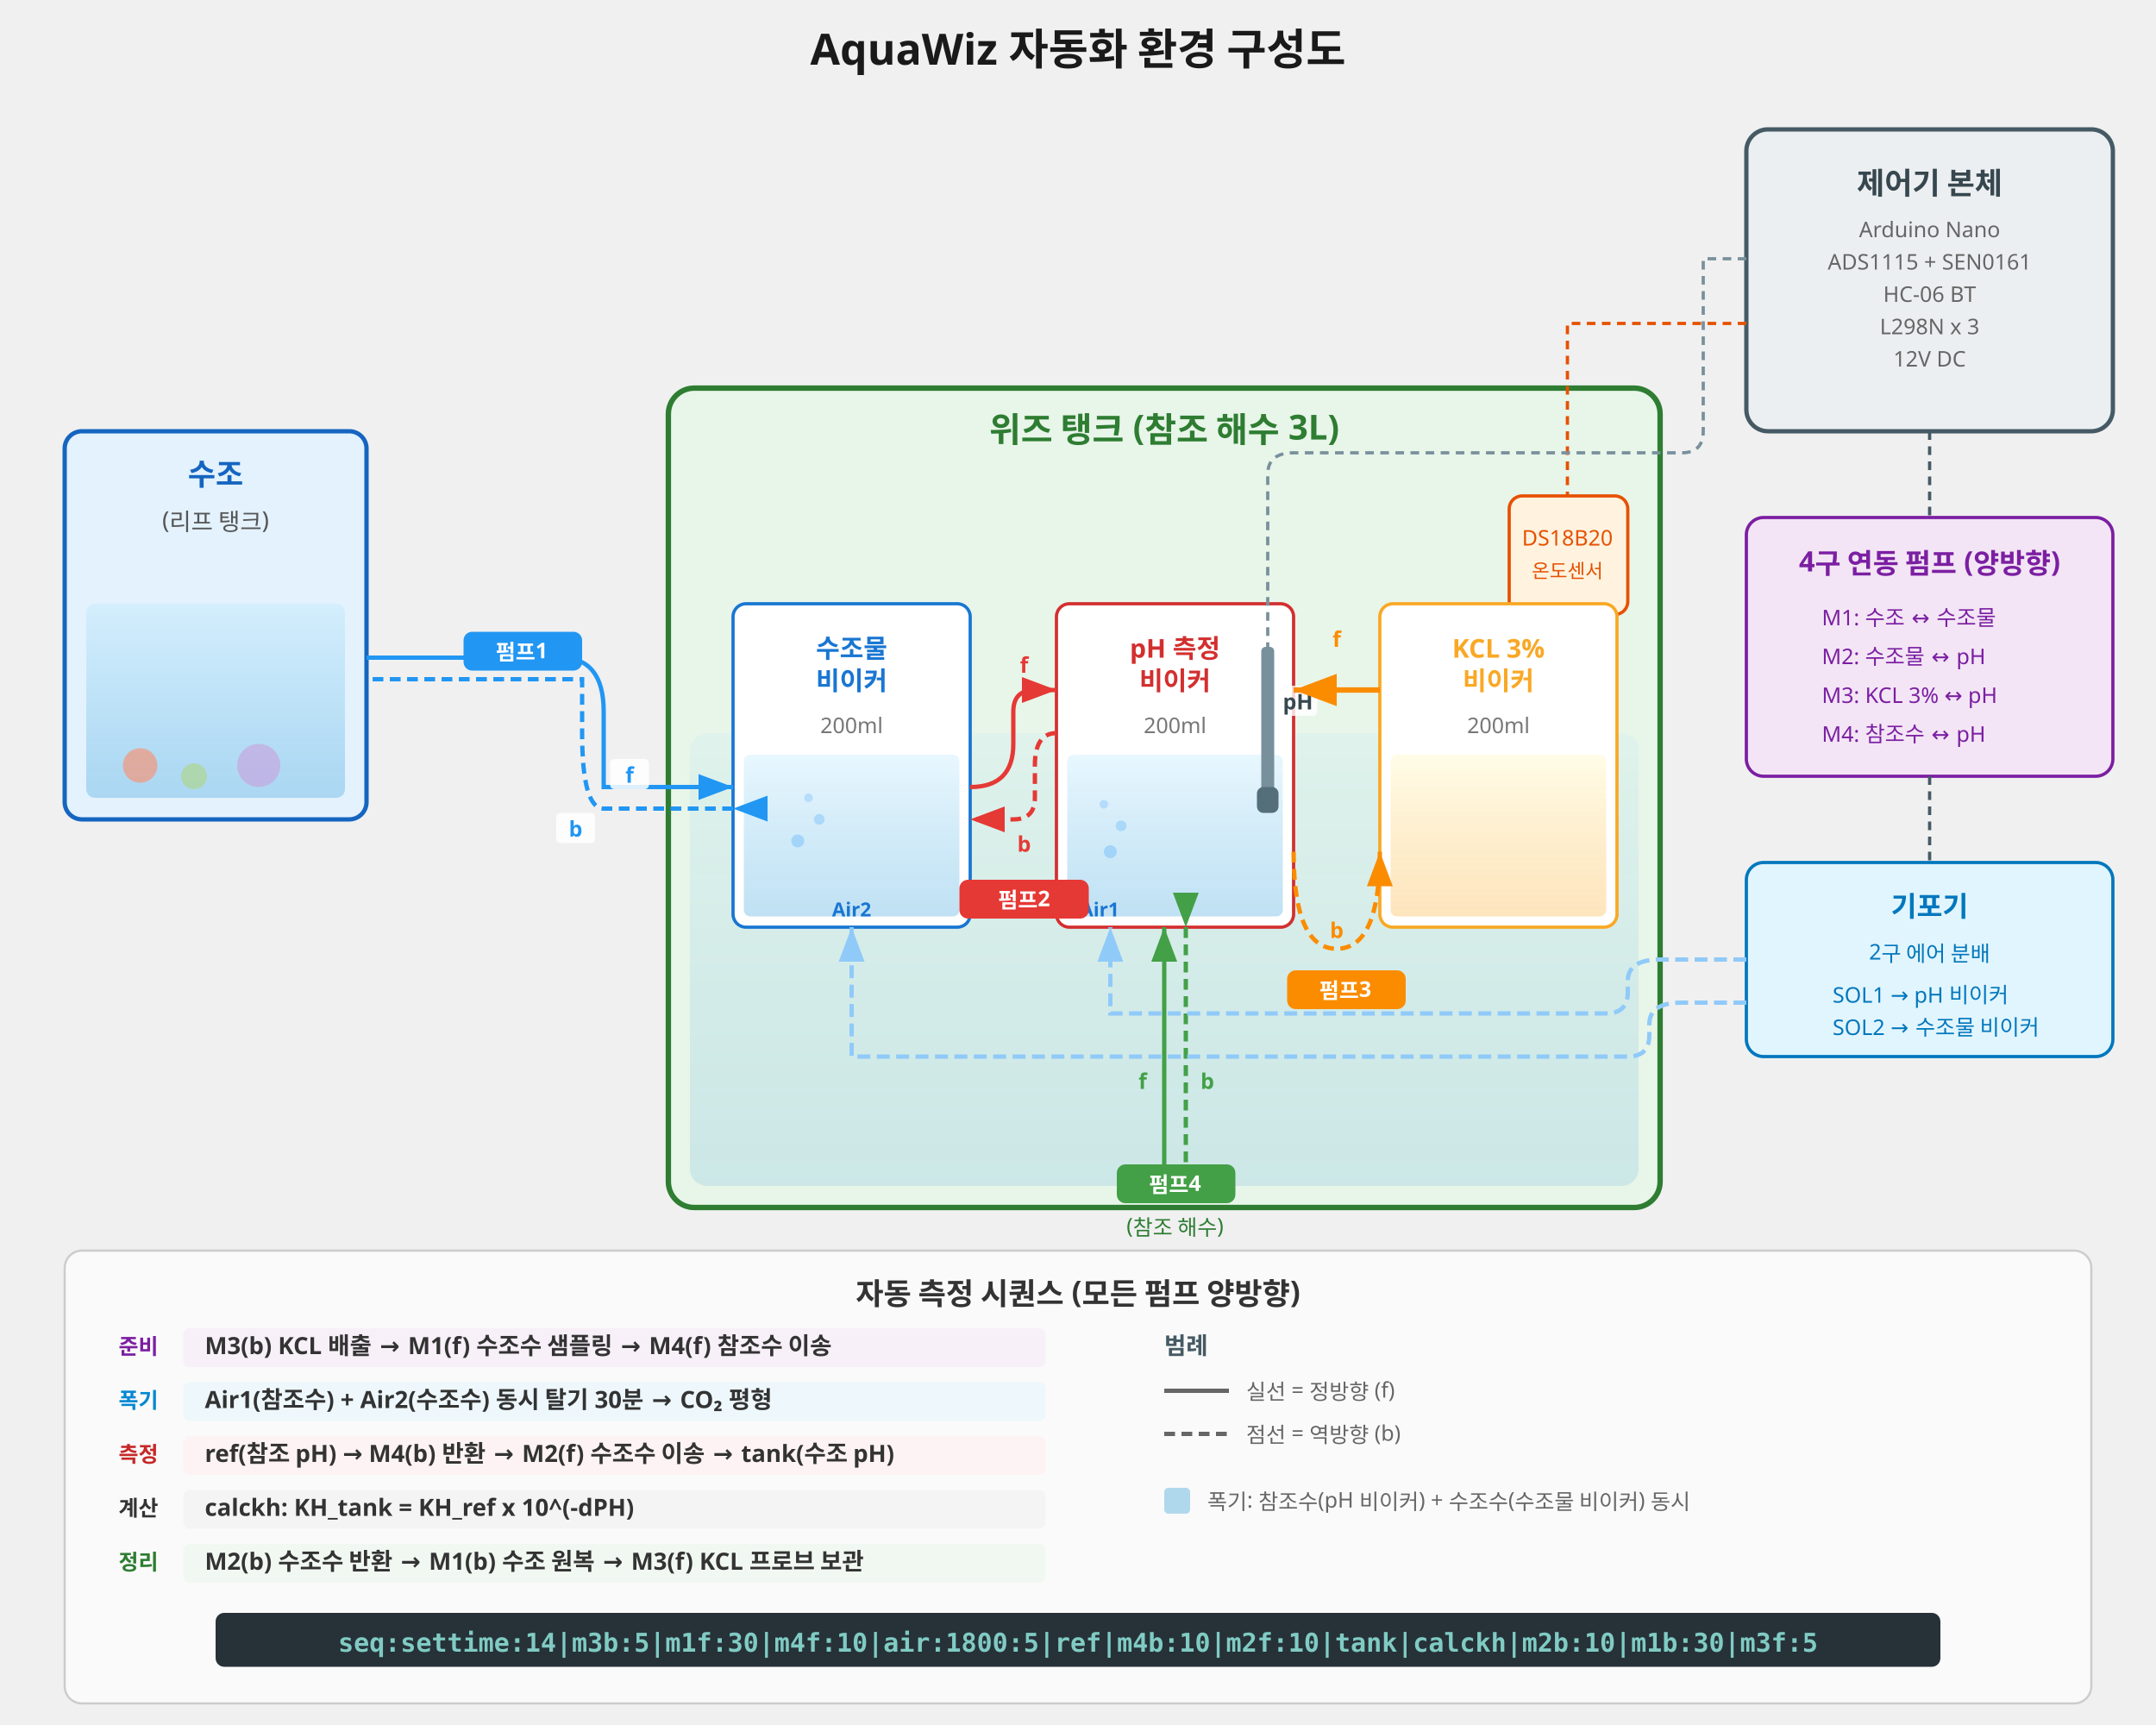
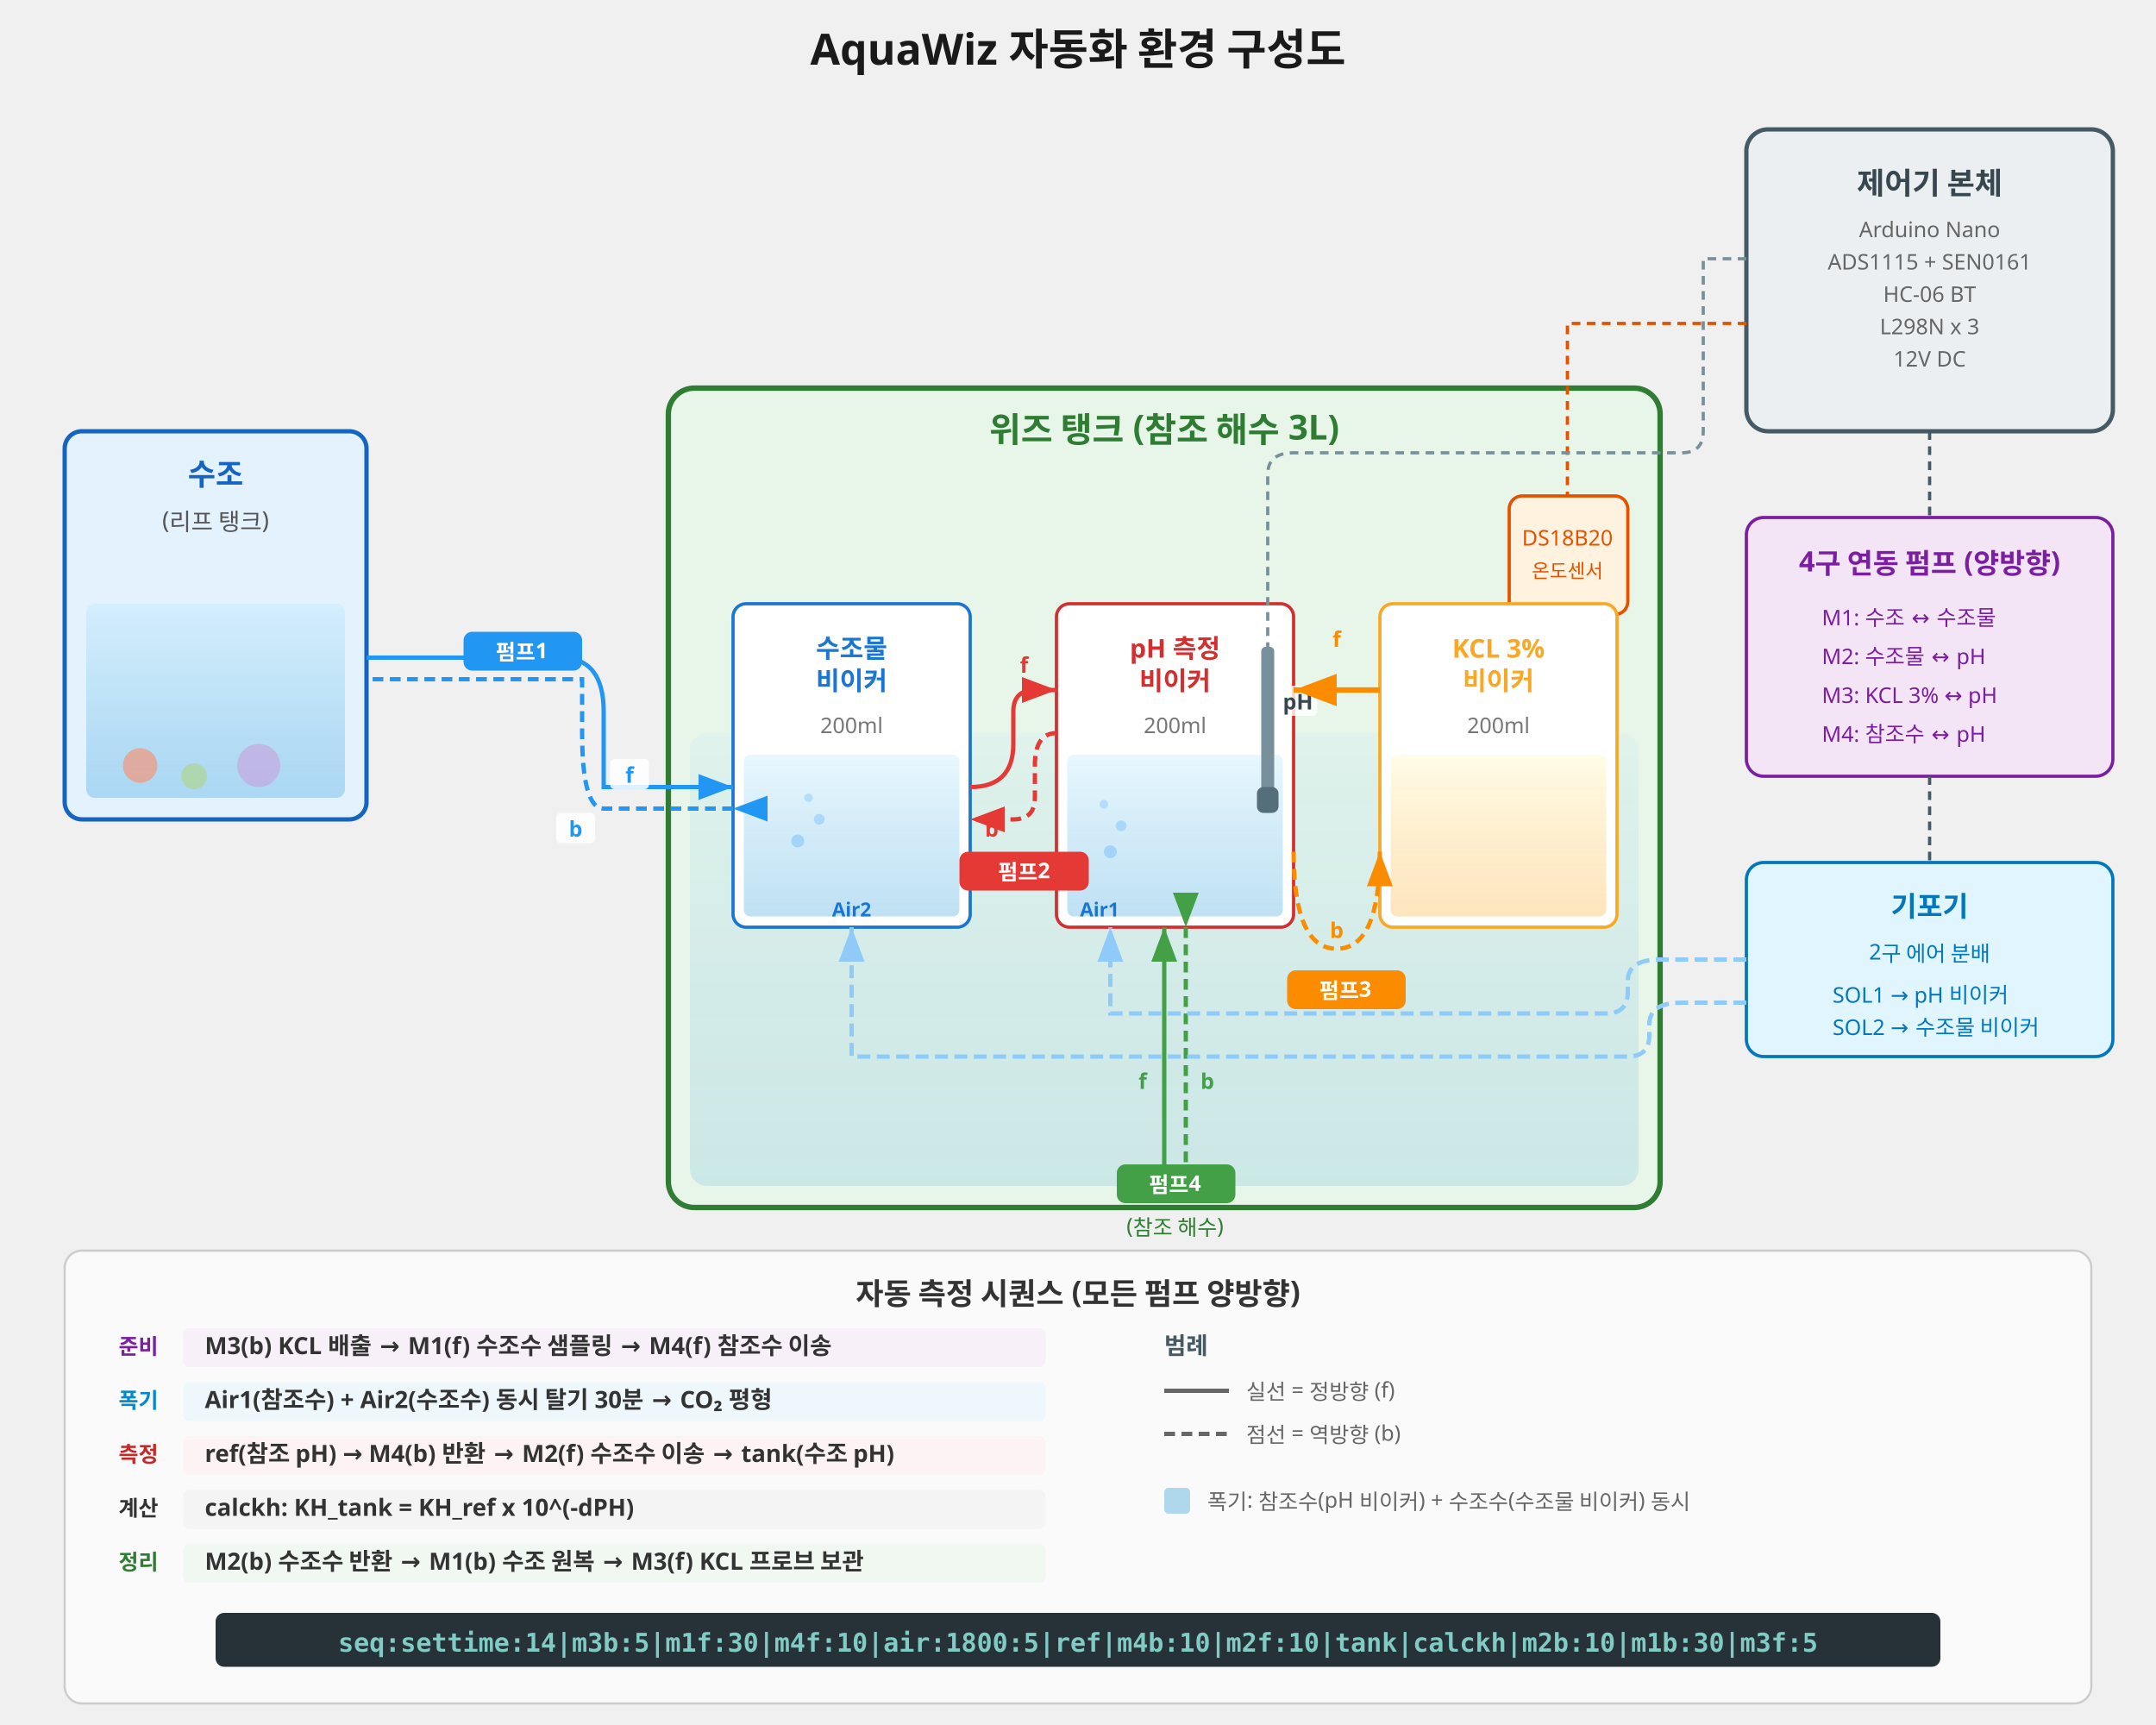
<svg xmlns="http://www.w3.org/2000/svg" viewBox="0 0 1000 800" font-family="'Malgun Gothic', 'Apple SD Gothic Neo', sans-serif" font-size="12">
  <defs>
    <marker id="arrow-blue" markerWidth="8" markerHeight="6" refX="8" refY="3" orient="auto">
      <path d="M0,0 L8,3 L0,6 Z" fill="#2196F3" />
    </marker>
    <marker id="arrow-red" markerWidth="8" markerHeight="6" refX="8" refY="3" orient="auto">
      <path d="M0,0 L8,3 L0,6 Z" fill="#e53935" />
    </marker>
    <marker id="arrow-green" markerWidth="8" markerHeight="6" refX="8" refY="3" orient="auto">
      <path d="M0,0 L8,3 L0,6 Z" fill="#43A047" />
    </marker>
    <marker id="arrow-orange" markerWidth="8" markerHeight="6" refX="8" refY="3" orient="auto">
      <path d="M0,0 L8,3 L0,6 Z" fill="#FB8C00" />
    </marker>
    <marker id="arrow-air" markerWidth="8" markerHeight="6" refX="8" refY="3" orient="auto">
      <path d="M0,0 L8,3 L0,6 Z" fill="#90CAF9" />
    </marker>
    <linearGradient id="water" x1="0" y1="0" x2="0" y2="1">
      <stop offset="0%" stop-color="#B3E5FC" stop-opacity="0.3" />
      <stop offset="100%" stop-color="#0288D1" stop-opacity="0.25" />
    </linearGradient>
    <linearGradient id="kcl" x1="0" y1="0" x2="0" y2="1">
      <stop offset="0%" stop-color="#FFF9C4" stop-opacity="0.4" />
      <stop offset="100%" stop-color="#F9A825" stop-opacity="0.3" />
    </linearGradient>
  </defs>
  <text x="500" y="30" text-anchor="middle" font-size="20" font-weight="bold" fill="#1a1a1a">AquaWiz 자동화 환경 구성도</text>
  <rect x="30" y="200" width="140" height="180" rx="8" fill="#E3F2FD" stroke="#1565C0" stroke-width="2" />
  <rect x="40" y="280" width="120" height="90" rx="4" fill="url(#water)" />
  <text x="100" y="225" text-anchor="middle" font-size="14" font-weight="bold" fill="#1565C0">수조</text>
  <text x="100" y="245" text-anchor="middle" font-size="11" fill="#555">(리프 탱크)</text>
  <circle cx="65" cy="355" r="8" fill="#FF8A65" opacity="0.6" />
  <circle cx="90" cy="360" r="6" fill="#AED581" opacity="0.6" />
  <circle cx="120" cy="355" r="10" fill="#CE93D8" opacity="0.5" />
  <rect x="310" y="180" width="460" height="380" rx="12" fill="#E8F5E9" stroke="#2E7D32" stroke-width="2.5" stroke-dasharray="none" />
  <text x="540" y="205" text-anchor="middle" font-size="16" font-weight="bold" fill="#2E7D32">위즈 탱크 (참조 해수 3L)</text>
  <rect x="320" y="340" width="440" height="210" rx="8" fill="url(#water)" opacity="0.5" />
  <rect x="700" y="230" width="55" height="55" rx="6" fill="#FFF3E0" stroke="#E65100" stroke-width="1.5" />
  <text x="727" y="253" text-anchor="middle" font-size="10" fill="#E65100">DS18B20</text>
  <text x="727" y="268" text-anchor="middle" font-size="9" fill="#E65100">온도센서</text>
  <line x1="727" y1="285" x2="727" y2="350" stroke="#E65100" stroke-width="2" stroke-dasharray="4,3" />
  <circle cx="727" cy="355" r="4" fill="#E65100" />
  <rect x="340" y="280" width="110" height="150" rx="6" fill="white" stroke="#1976D2" stroke-width="1.5" />
  <rect x="345" y="350" width="100" height="75" rx="3" fill="url(#water)" />
  <text x="395" y="305" text-anchor="middle" font-size="12" font-weight="bold" fill="#1976D2">수조물</text>
  <text x="395" y="320" text-anchor="middle" font-size="12" font-weight="bold" fill="#1976D2">비이커</text>
  <text x="395" y="340" text-anchor="middle" font-size="10" fill="#777">200ml</text>
  <circle cx="370" cy="390" r="3" fill="#90CAF9" opacity="0.7" />
  <circle cx="380" cy="380" r="2.5" fill="#90CAF9" opacity="0.6" />
  <circle cx="375" cy="370" r="2" fill="#90CAF9" opacity="0.5" />
  <text x="395" y="425" text-anchor="middle" font-size="9" fill="#1976D2" font-weight="bold">Air2</text>
  <rect x="490" y="280" width="110" height="150" rx="6" fill="white" stroke="#D32F2F" stroke-width="1.5" />
  <rect x="495" y="350" width="100" height="75" rx="3" fill="url(#water)" />
  <text x="545" y="305" text-anchor="middle" font-size="12" font-weight="bold" fill="#D32F2F">pH 측정</text>
  <text x="545" y="320" text-anchor="middle" font-size="12" font-weight="bold" fill="#D32F2F">비이커</text>
  <text x="545" y="340" text-anchor="middle" font-size="10" fill="#777">200ml</text>
  <rect x="585" y="300" width="6" height="70" rx="2" fill="#78909C" />
  <rect x="583" y="365" width="10" height="12" rx="3" fill="#546E7A" />
  <rect x="593" y="318" width="18" height="14" rx="2" fill="white" opacity="0.8" />
  <text x="602" y="329" text-anchor="middle" font-size="10" fill="#37474F" font-weight="bold">pH</text>
  <circle cx="515" cy="395" r="3" fill="#90CAF9" opacity="0.7" />
  <circle cx="520" cy="383" r="2.5" fill="#90CAF9" opacity="0.6" />
  <circle cx="512" cy="373" r="2" fill="#90CAF9" opacity="0.5" />
  <text x="510" y="425" text-anchor="middle" font-size="9" fill="#1976D2" font-weight="bold">Air1</text>
  <rect x="640" y="280" width="110" height="150" rx="6" fill="white" stroke="#F9A825" stroke-width="1.5" />
  <rect x="645" y="350" width="100" height="75" rx="3" fill="url(#kcl)" />
  <text x="695" y="305" text-anchor="middle" font-size="12" font-weight="bold" fill="#F9A825">KCL 3%</text>
  <text x="695" y="320" text-anchor="middle" font-size="12" font-weight="bold" fill="#F9A825">비이커</text>
  <text x="695" y="340" text-anchor="middle" font-size="10" fill="#777">200ml</text>
  <rect x="810" y="60" width="170" height="140" rx="10" fill="#ECEFF1" stroke="#455A64" stroke-width="2" />
  <text x="895" y="90" text-anchor="middle" font-size="14" font-weight="bold" fill="#37474F">제어기 본체</text>
  <text x="895" y="110" text-anchor="middle" font-size="10" fill="#666">Arduino Nano</text>
  <text x="895" y="125" text-anchor="middle" font-size="10" fill="#666">ADS1115 + SEN0161</text>
  <text x="895" y="140" text-anchor="middle" font-size="10" fill="#666">HC-06 BT</text>
  <text x="895" y="155" text-anchor="middle" font-size="10" fill="#666">L298N x 3</text>
  <text x="895" y="170" text-anchor="middle" font-size="10" fill="#666">12V DC</text>
  <rect x="810" y="240" width="170" height="120" rx="8" fill="#F3E5F5" stroke="#7B1FA2" stroke-width="1.5" />
  <text x="895" y="265" text-anchor="middle" font-size="13" font-weight="bold" fill="#7B1FA2">4구 연동 펌프 (양방향)</text>
  <text x="845" y="290" font-size="10" fill="#7B1FA2">M1: 수조 ↔ 수조물</text>
  <text x="845" y="308" font-size="10" fill="#7B1FA2">M2: 수조물 ↔ pH</text>
  <text x="845" y="326" font-size="10" fill="#7B1FA2">M3: KCL 3% ↔ pH</text>
  <text x="845" y="344" font-size="10" fill="#7B1FA2">M4: 참조수 ↔ pH</text>
  <rect x="810" y="400" width="170" height="90" rx="8" fill="#E1F5FE" stroke="#0277BD" stroke-width="1.5" />
  <text x="895" y="425" text-anchor="middle" font-size="13" font-weight="bold" fill="#0277BD">기포기</text>
  <text x="895" y="445" text-anchor="middle" font-size="10" fill="#0277BD">2구 에어 분배</text>
  <text x="850" y="465" font-size="10" fill="#0277BD">SOL1 → pH 비이커</text>
  <text x="850" y="480" font-size="10" fill="#0277BD">SOL2 → 수조물 비이커</text>
  <path d="M170,305 L260,305 Q280,305 280,330 L280,365 L340,365" fill="none" stroke="#2196F3" stroke-width="2" marker-end="url(#arrow-blue)" />
  <path d="M340,375 L280,375 Q270,375 270,340 L270,315 L170,315" fill="none" stroke="#2196F3" stroke-width="2" stroke-dasharray="5,3" marker-start="url(#arrow-blue)" />
  <rect x="215" y="293" width="55" height="18" rx="4" fill="#2196F3" />
  <text x="242" y="306" text-anchor="middle" font-size="10" fill="white" font-weight="bold">펌프1</text>
  <rect x="283" y="352" width="18" height="14" rx="2" fill="white" opacity="0.85" />
  <text x="292" y="363" text-anchor="middle" font-size="10" fill="#2196F3" font-weight="bold">f</text>
  <rect x="258" y="377" width="18" height="14" rx="2" fill="white" opacity="0.85" />
  <text x="267" y="388" text-anchor="middle" font-size="10" fill="#2196F3" font-weight="bold">b</text>
  <path d="M450,365 Q470,365 470,345 L470,330 Q470,320 480,320 L490,320" fill="none" stroke="#e53935" stroke-width="2" marker-end="url(#arrow-red)" />
  <path d="M490,340 Q480,340 480,355 L480,370 Q480,380 470,380 L450,380" fill="none" stroke="#e53935" stroke-width="2" stroke-dasharray="5,3" marker-end="url(#arrow-red)" />
-   <text x="475" y="395" text-anchor="middle" font-size="10" fill="#e53935" font-weight="bold">b</text>
-   <rect x="445" y="408" width="60" height="18" rx="4" fill="#e53935" />
-   <text x="475" y="421" text-anchor="middle" font-size="10" fill="white" font-weight="bold">펌프2</text>
+   <text x="460" y="388" text-anchor="middle" font-size="10" fill="#e53935" font-weight="bold">b</text>
+   <rect x="445" y="395" width="60" height="18" rx="4" fill="#e53935" />
+   <text x="475" y="408" text-anchor="middle" font-size="10" fill="white" font-weight="bold">펌프2</text>
  <text x="475" y="312" text-anchor="middle" font-size="10" fill="#e53935" font-weight="bold">f</text>
  <path d="M640,320 L600,320" fill="none" stroke="#FB8C00" stroke-width="2.5" marker-end="url(#arrow-orange)" />
  <path d="M600,395 Q600,440 620,440 L620,440 Q640,440 640,395" fill="none" stroke="#FB8C00" stroke-width="2" stroke-dasharray="5,3" marker-end="url(#arrow-orange)" />
  <rect x="597" y="450" width="55" height="18" rx="4" fill="#FB8C00" />
  <text x="624" y="463" text-anchor="middle" font-size="10" fill="white" font-weight="bold">펌프3</text>
  <text x="620" y="300" text-anchor="middle" font-size="10" fill="#FB8C00" font-weight="bold">f</text>
  <text x="620" y="435" text-anchor="middle" font-size="10" fill="#FB8C00" font-weight="bold">b</text>
  <path d="M540,540 L540,430" fill="none" stroke="#43A047" stroke-width="2" marker-end="url(#arrow-green)" />
  <path d="M550,430 L550,540" fill="none" stroke="#43A047" stroke-width="2" stroke-dasharray="5,3" marker-start="url(#arrow-green)" />
  <rect x="518" y="540" width="55" height="18" rx="4" fill="#43A047" />
  <text x="545" y="553" text-anchor="middle" font-size="10" fill="white" font-weight="bold">펌프4</text>
  <text x="545" y="572" text-anchor="middle" font-size="10" fill="#2E7D32">(참조 해수)</text>
  <text x="530" y="505" text-anchor="middle" font-size="10" fill="#43A047" font-weight="bold">f</text>
  <text x="560" y="505" text-anchor="middle" font-size="10" fill="#43A047" font-weight="bold">b</text>
  <path d="M810,445 L770,445 Q755,445 755,455 L755,460 Q755,470 745,470 L515,470 L515,430" fill="none" stroke="#90CAF9" stroke-width="2" stroke-dasharray="6,3" marker-end="url(#arrow-air)" />
  <path d="M810,465 L780,465 Q765,465 765,475 L765,480 Q765,490 755,490 L395,490 L395,430" fill="none" stroke="#90CAF9" stroke-width="2" stroke-dasharray="6,3" marker-end="url(#arrow-air)" />
  <line x1="895" y1="200" x2="895" y2="240" stroke="#455A64" stroke-width="1.5" stroke-dasharray="4,3" />
  <line x1="895" y1="360" x2="895" y2="400" stroke="#455A64" stroke-width="1.5" stroke-dasharray="4,3" />
  <path d="M810,150 L727,150 L727,230" fill="none" stroke="#E65100" stroke-width="1.5" stroke-dasharray="4,3" />
  <path d="M810,120 L790,120 L790,200 Q790,210 780,210 L600,210 Q588,210 588,220 L588,300" fill="none" stroke="#78909C" stroke-width="1.5" stroke-dasharray="4,3" />
  <rect x="30" y="580" width="940" height="210" rx="8" fill="#FAFAFA" stroke="#CCC" stroke-width="1" />
  <text x="500" y="605" text-anchor="middle" font-size="14" font-weight="bold" fill="#333">자동 측정 시퀀스 (모든 펌프 양방향)</text>
  <text x="55" y="628" font-size="10" font-weight="bold" fill="#7B1FA2">준비</text>
  <rect x="85" y="616" width="400" height="18" rx="3" fill="#F3E5F5" opacity="0.5" />
  <text x="95" y="628" font-size="11" fill="#333" font-weight="bold">M3(b) KCL 배출 → M1(f) 수조수 샘플링 → M4(f) 참조수 이송</text>
  <text x="55" y="653" font-size="10" font-weight="bold" fill="#0288D1">폭기</text>
  <rect x="85" y="641" width="400" height="18" rx="3" fill="#E1F5FE" opacity="0.5" />
  <text x="95" y="653" font-size="11" fill="#333" font-weight="bold">Air1(참조수) + Air2(수조수) 동시 탈기 30분 → CO₂ 평형</text>
  <text x="55" y="678" font-size="10" font-weight="bold" fill="#C62828">측정</text>
  <rect x="85" y="666" width="400" height="18" rx="3" fill="#FFEBEE" opacity="0.5" />
  <text x="95" y="678" font-size="11" fill="#333" font-weight="bold">ref(참조 pH) → M4(b) 반환 → M2(f) 수조수 이송 → tank(수조 pH)</text>
  <text x="55" y="703" font-size="10" font-weight="bold" fill="#333">계산</text>
  <rect x="85" y="691" width="400" height="18" rx="3" fill="#EEEEEE" opacity="0.5" />
  <text x="95" y="703" font-size="11" fill="#333" font-weight="bold">calckh: KH_tank = KH_ref x 10^(-dPH)</text>
  <text x="55" y="728" font-size="10" font-weight="bold" fill="#2E7D32">정리</text>
  <rect x="85" y="716" width="400" height="18" rx="3" fill="#E8F5E9" opacity="0.5" />
  <text x="95" y="728" font-size="11" fill="#333" font-weight="bold">M2(b) 수조수 반환 → M1(b) 수조 원복 → M3(f) KCL 프로브 보관</text>
  <text x="540" y="628" font-size="11" font-weight="bold" fill="#455A64">범례</text>
  <line x1="540" y1="645" x2="570" y2="645" stroke="#666" stroke-width="2" />
  <text x="578" y="649" font-size="10" fill="#666">실선 = 정방향 (f)</text>
  <line x1="540" y1="665" x2="570" y2="665" stroke="#666" stroke-width="2" stroke-dasharray="5,3" />
  <text x="578" y="669" font-size="10" fill="#666">점선 = 역방향 (b)</text>
  <rect x="540" y="690" width="12" height="12" rx="2" fill="#0288D1" opacity="0.3" />
  <text x="560" y="700" font-size="10" fill="#666">폭기: 참조수(pH 비이커) + 수조수(수조물 비이커) 동시</text>
  <rect x="100" y="748" width="800" height="25" rx="4" fill="#263238" />
  <text x="500" y="766" text-anchor="middle" font-size="12" fill="#80CBC4" font-weight="bold" font-family="monospace, 'Malgun Gothic'">seq:settime:14|m3b:5|m1f:30|m4f:10|air:1800:5|ref|m4b:10|m2f:10|tank|calckh|m2b:10|m1b:30|m3f:5</text>
</svg>
